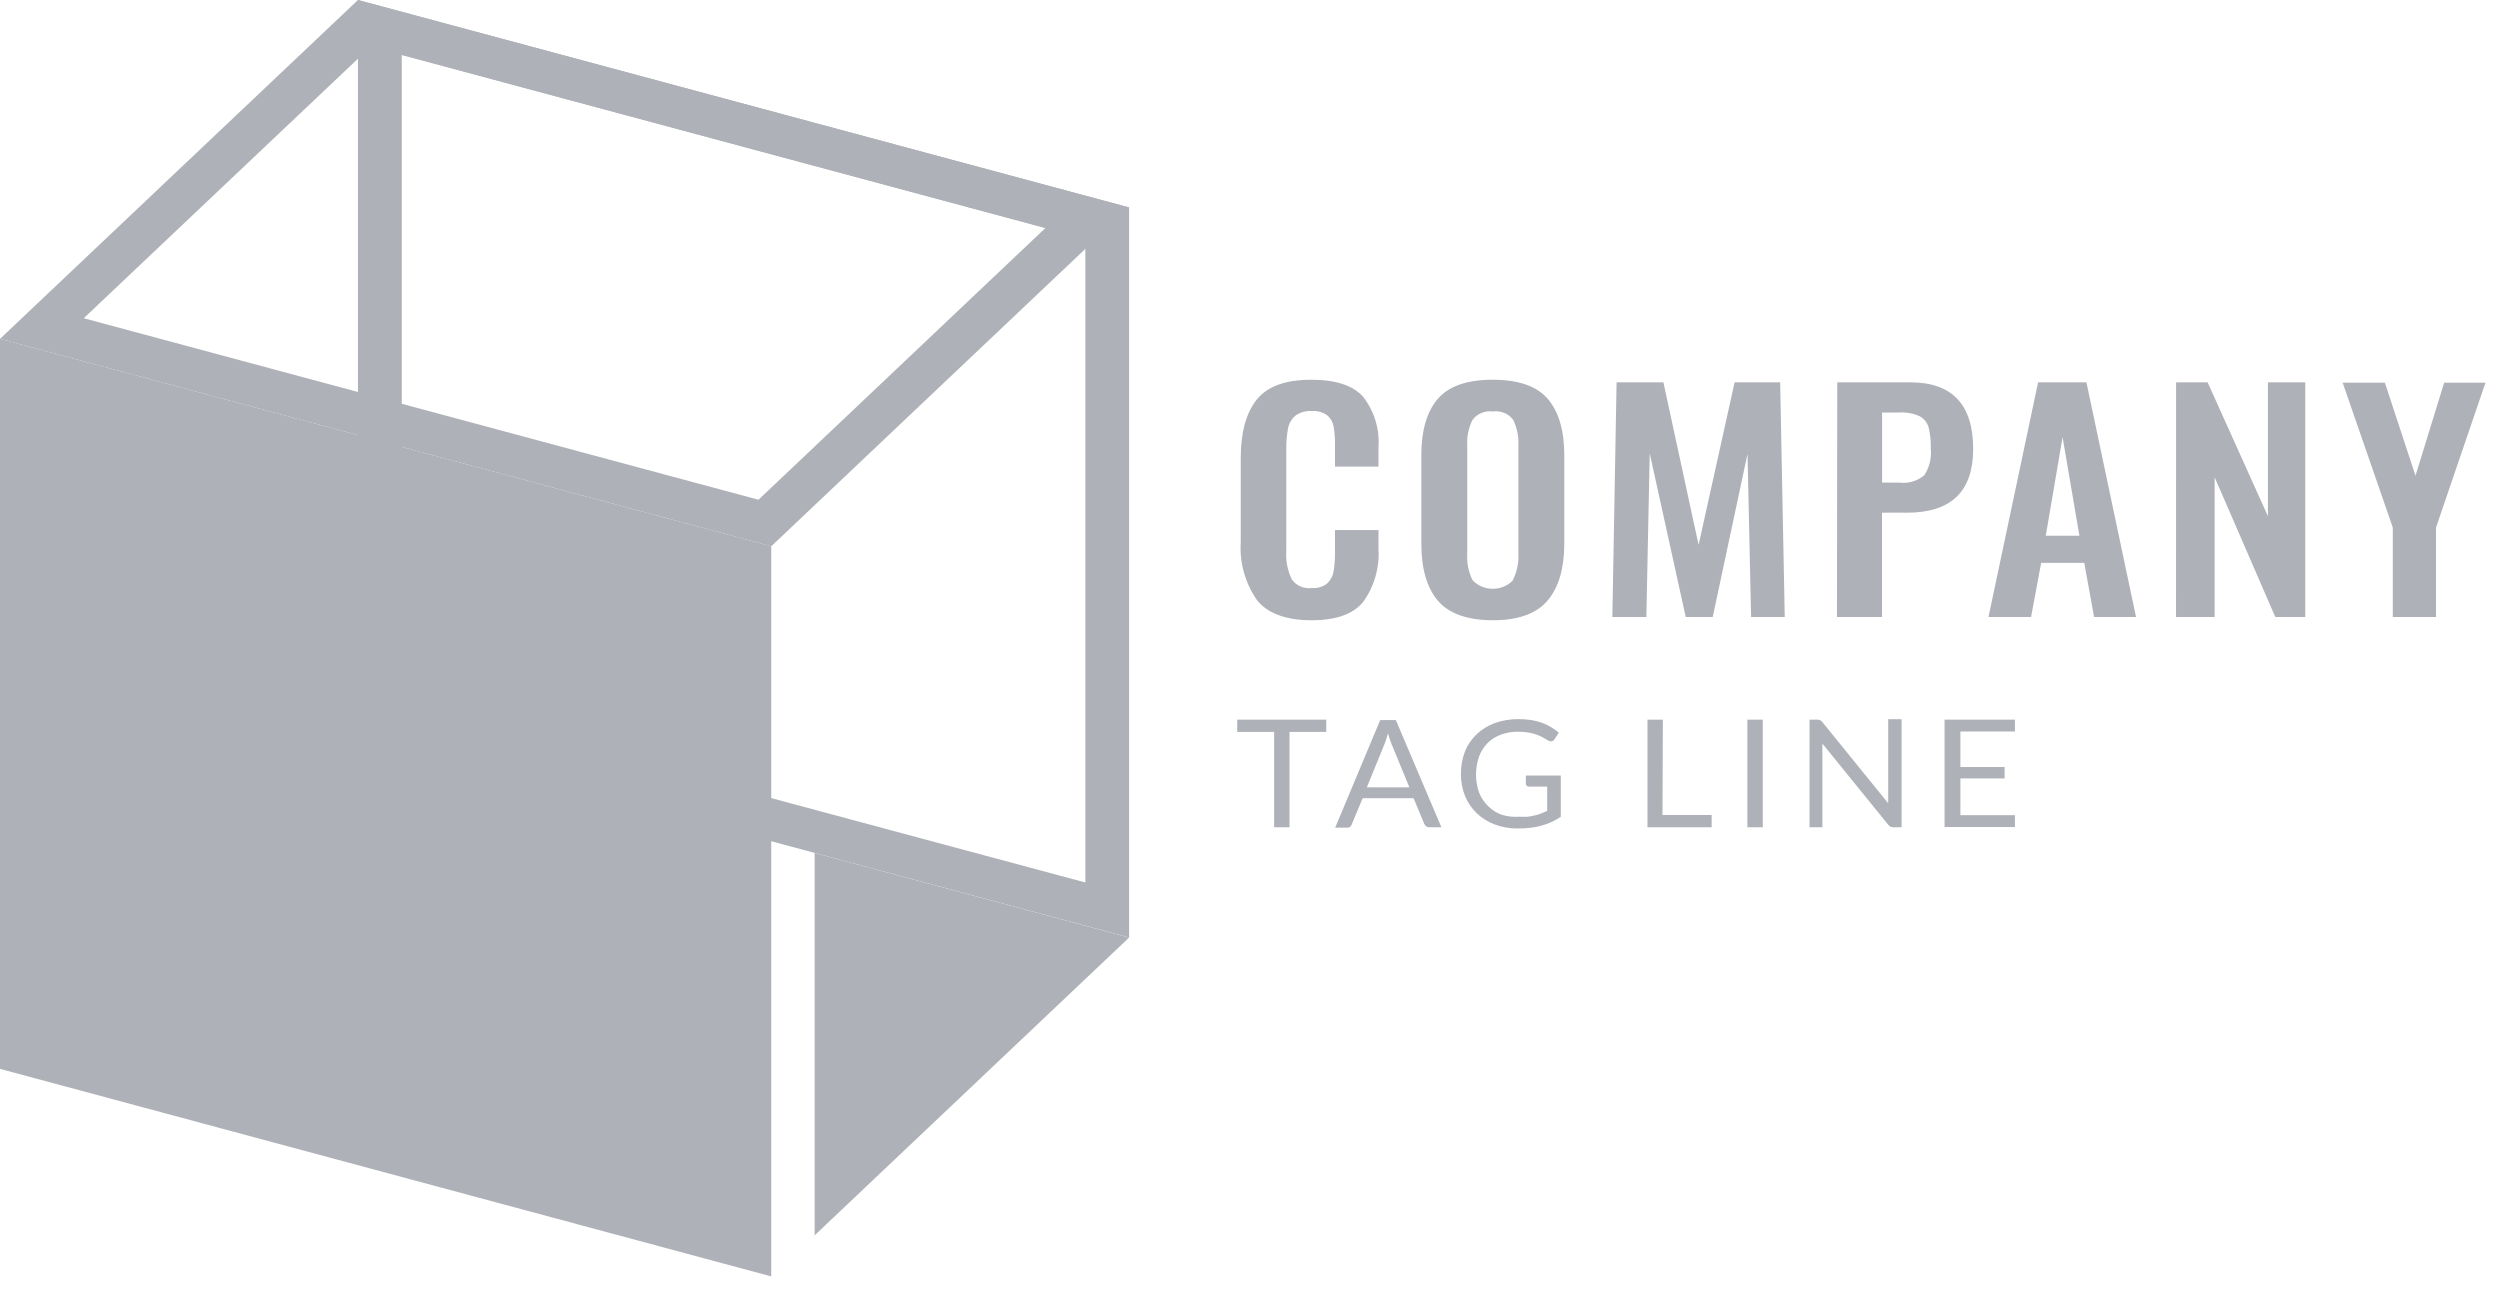
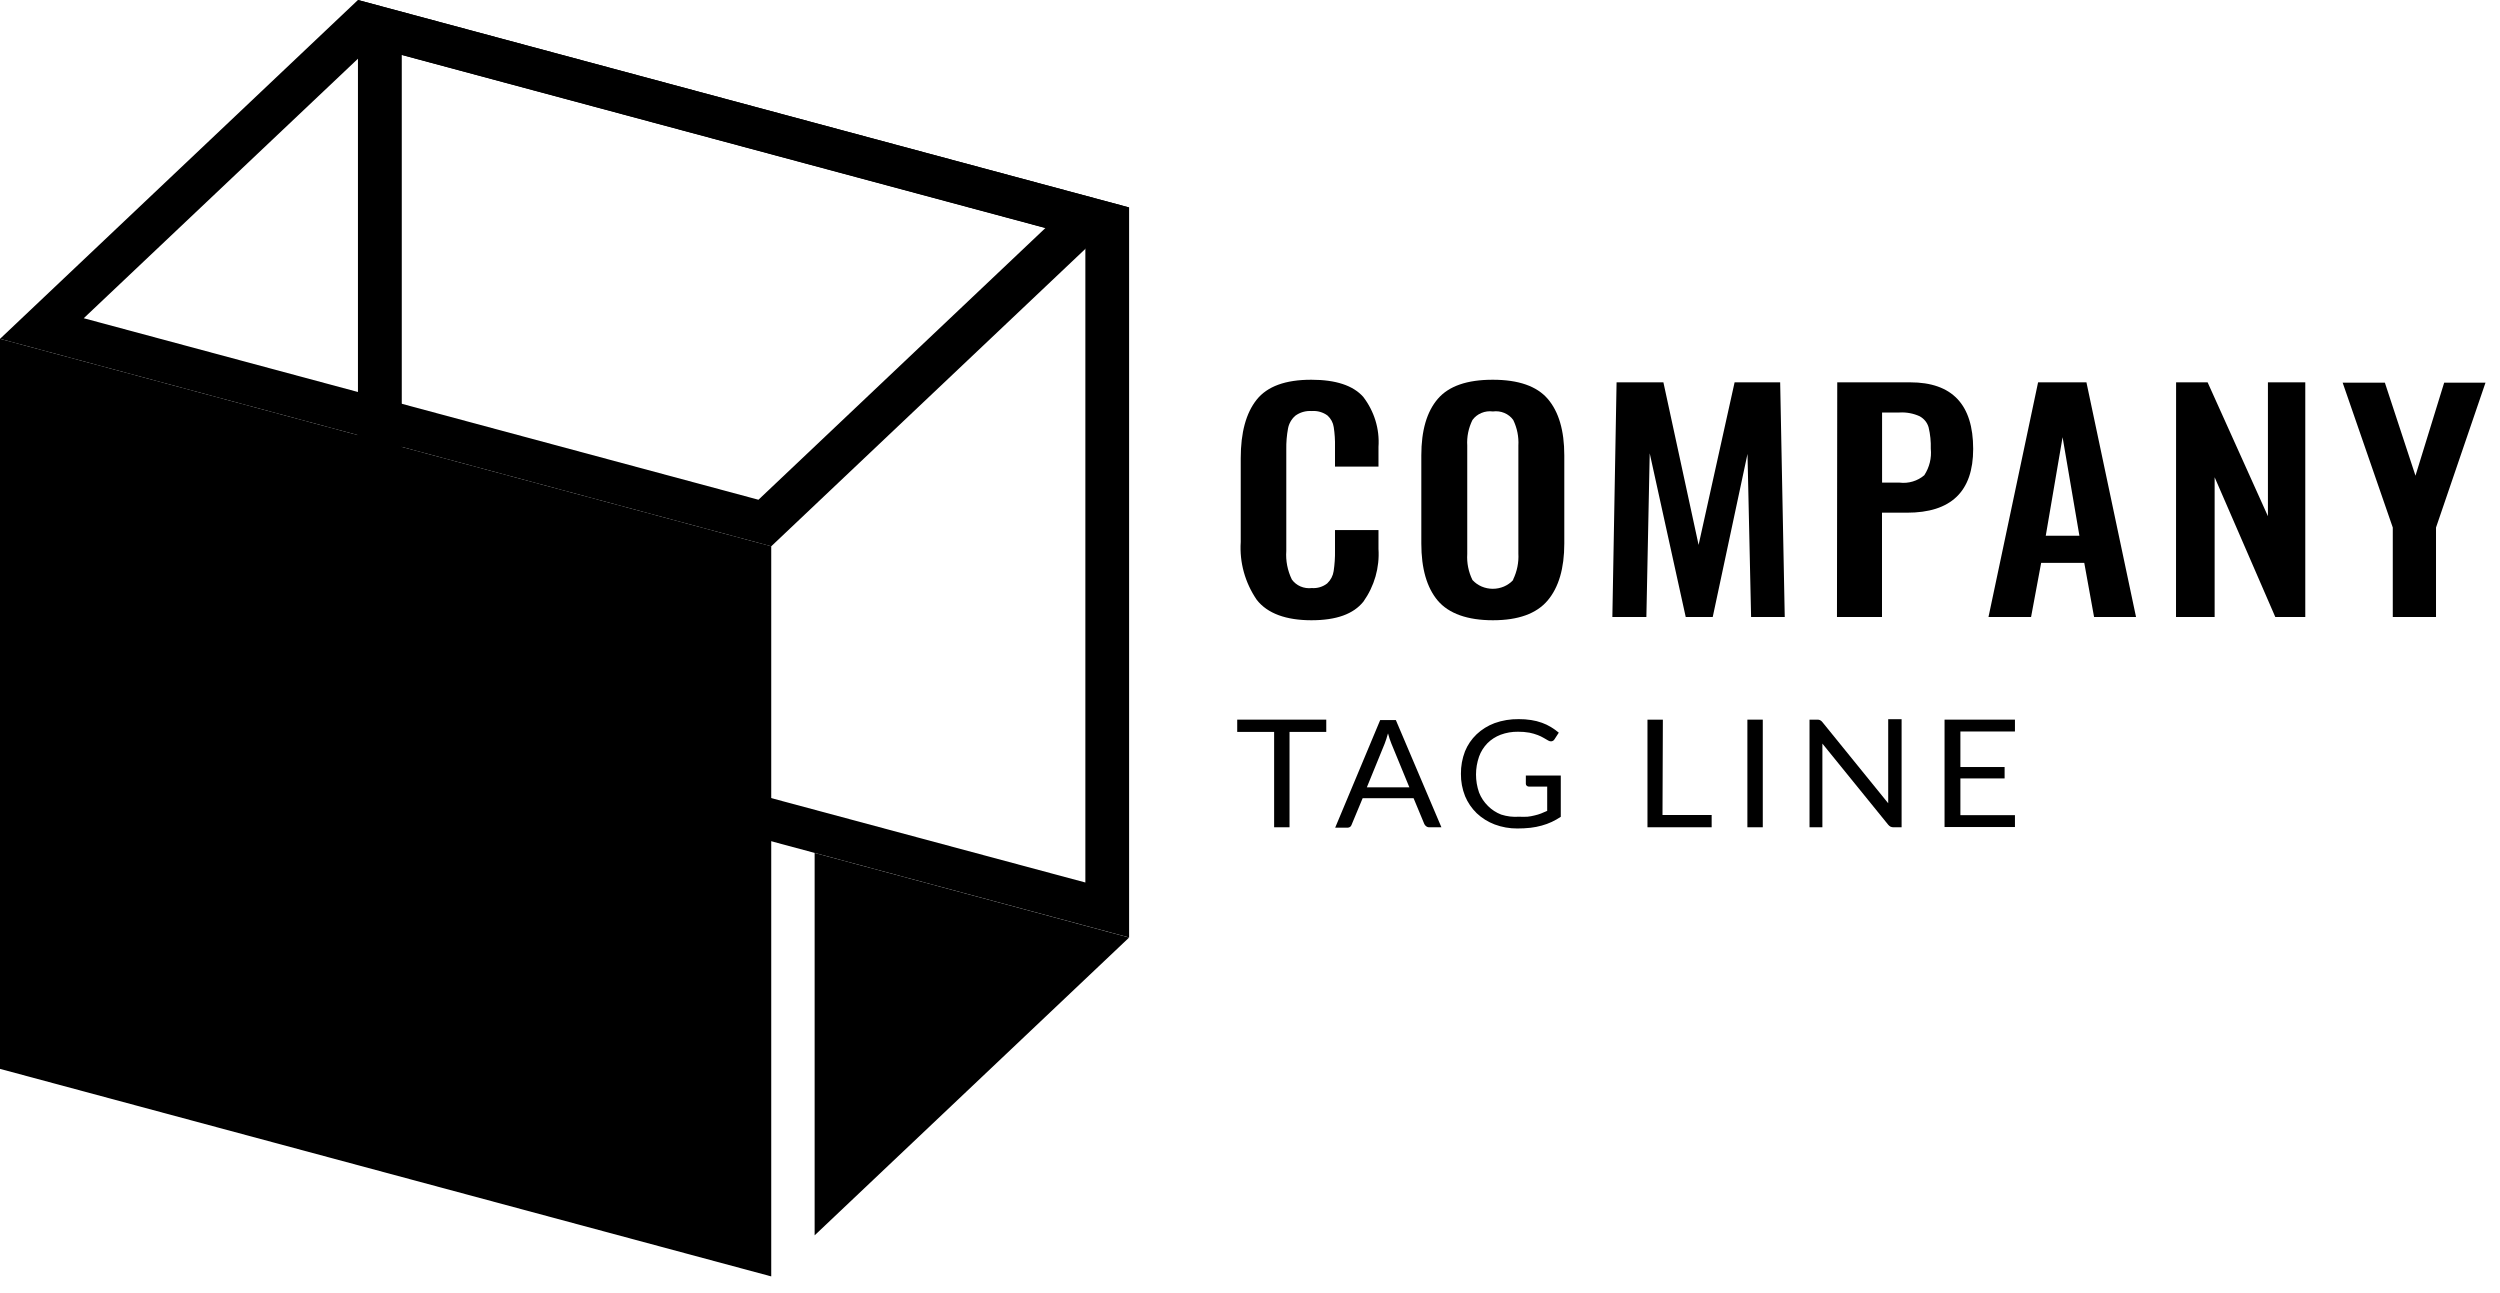
- <svg xmlns="http://www.w3.org/2000/svg" width="89" height="46" viewBox="0 0 89 46" fill="none">
-   <path d="M44.74 21.353C44.323 20.743 44.123 20.022 44.17 19.296V16.314C44.17 15.399 44.359 14.704 44.737 14.229C45.115 13.754 45.765 13.517 46.686 13.519C47.551 13.519 48.166 13.721 48.529 14.126C48.925 14.642 49.118 15.273 49.074 15.91V16.611H47.526V15.901C47.531 15.668 47.516 15.436 47.481 15.206C47.459 15.049 47.381 14.903 47.26 14.793C47.101 14.675 46.9 14.617 46.699 14.633C46.487 14.618 46.276 14.678 46.109 14.803C45.974 14.924 45.884 15.084 45.853 15.258C45.808 15.501 45.788 15.748 45.792 15.995V19.615C45.767 19.964 45.836 20.313 45.99 20.631C46.068 20.739 46.174 20.824 46.299 20.878C46.424 20.931 46.563 20.951 46.699 20.935C46.897 20.95 47.094 20.891 47.247 20.771C47.373 20.652 47.454 20.498 47.478 20.331C47.514 20.091 47.53 19.848 47.526 19.606V18.871H49.074V19.542C49.117 20.206 48.929 20.864 48.538 21.417C48.183 21.86 47.577 22.081 46.686 22.081C45.795 22.081 45.122 21.845 44.74 21.353Z" fill="#AFB1B8" />
-   <path d="M51.186 21.384C50.795 20.919 50.599 20.243 50.599 19.348V16.21C50.599 15.324 50.795 14.654 51.186 14.199C51.577 13.744 52.23 13.517 53.147 13.519C54.057 13.519 54.708 13.746 55.099 14.199C55.49 14.654 55.689 15.324 55.689 16.21V19.348C55.689 20.234 55.49 20.913 55.093 21.381C54.695 21.848 54.048 22.081 53.147 22.081C52.247 22.081 51.58 21.845 51.186 21.384ZM53.868 20.631C54.008 20.34 54.072 20.022 54.054 19.703V15.861C54.072 15.549 54.009 15.236 53.871 14.951C53.793 14.841 53.683 14.755 53.555 14.701C53.427 14.647 53.286 14.629 53.147 14.648C53.008 14.629 52.866 14.648 52.738 14.702C52.609 14.755 52.499 14.842 52.42 14.951C52.279 15.235 52.215 15.548 52.234 15.861V19.721C52.214 20.04 52.278 20.359 52.42 20.649C52.51 20.747 52.621 20.826 52.746 20.88C52.871 20.933 53.007 20.961 53.144 20.961C53.281 20.961 53.417 20.933 53.542 20.88C53.667 20.826 53.778 20.747 53.868 20.649V20.631Z" fill="#AFB1B8" />
-   <path d="M57.55 13.611H59.217L60.47 19.399L61.752 13.611H63.374L63.537 21.966H62.339L62.211 16.159L60.973 21.966H60.012L58.73 16.138L58.611 21.966H57.4L57.55 13.611Z" fill="#AFB1B8" />
-   <path d="M65.406 13.611H68.002C69.497 13.611 70.245 14.401 70.245 15.983C70.245 17.498 69.458 18.254 67.883 18.252H66.999V21.966H65.396L65.406 13.611ZM67.624 17.181C67.782 17.201 67.943 17.187 68.095 17.141C68.247 17.096 68.387 17.019 68.505 16.918C68.689 16.635 68.77 16.304 68.736 15.974C68.744 15.719 68.718 15.464 68.659 15.216C68.636 15.132 68.596 15.055 68.541 14.986C68.486 14.918 68.417 14.861 68.338 14.818C68.116 14.717 67.87 14.671 67.624 14.685H67.002V17.181H67.624Z" fill="#AFB1B8" />
-   <path d="M72.556 13.611H74.277L76.043 21.966H74.549L74.2 20.039H72.665L72.306 21.966H70.79L72.556 13.611ZM74.027 19.072L73.428 15.564L72.829 19.072H74.027Z" fill="#AFB1B8" />
-   <path d="M77.469 13.611H78.591L80.738 18.377V13.611H82.068V21.966H81.001L78.841 16.99V21.966H77.466L77.469 13.611Z" fill="#AFB1B8" />
-   <path d="M85.183 18.78L83.398 13.622H84.901L85.991 16.935L87.013 13.622H88.484L86.722 18.78V21.966H85.183V18.78Z" fill="#AFB1B8" />
-   <path d="M47.215 25.619V26.056H45.907V29.451H45.359V26.056H44.045V25.619H47.215Z" fill="#AFB1B8" />
-   <path d="M51.314 29.451H50.891C50.848 29.454 50.805 29.441 50.772 29.415C50.74 29.392 50.716 29.362 50.702 29.327L50.324 28.417H48.51L48.131 29.327C48.121 29.365 48.101 29.4 48.074 29.43C48.04 29.455 47.998 29.468 47.955 29.466H47.532L49.135 25.634H49.692L51.314 29.451ZM48.66 28.028H50.173L49.532 26.469C49.485 26.351 49.445 26.23 49.413 26.108C49.391 26.181 49.372 26.25 49.352 26.311L49.295 26.472L48.66 28.028Z" fill="#AFB1B8" />
-   <path d="M54.077 29.075C54.177 29.08 54.277 29.08 54.378 29.075C54.464 29.066 54.55 29.051 54.634 29.029C54.713 29.011 54.79 28.988 54.865 28.959C54.935 28.932 55.006 28.899 55.08 28.866V28.004H54.439C54.423 28.005 54.407 28.002 54.392 27.997C54.377 27.992 54.364 27.984 54.352 27.973C54.342 27.965 54.333 27.954 54.328 27.942C54.322 27.93 54.32 27.917 54.32 27.904V27.609H55.564V29.078C55.462 29.147 55.355 29.207 55.243 29.26C55.129 29.313 55.01 29.357 54.887 29.39C54.756 29.427 54.622 29.453 54.487 29.469C54.331 29.486 54.175 29.494 54.019 29.494C53.742 29.496 53.468 29.447 53.211 29.351C52.971 29.26 52.753 29.123 52.57 28.95C52.392 28.776 52.251 28.57 52.157 28.344C52.056 28.09 52.006 27.82 52.009 27.549C52.006 27.276 52.055 27.004 52.154 26.747C52.246 26.52 52.386 26.314 52.567 26.141C52.75 25.968 52.968 25.833 53.208 25.743C53.482 25.645 53.774 25.597 54.067 25.601C54.216 25.6 54.365 25.611 54.512 25.634C54.643 25.654 54.77 25.686 54.894 25.731C55.006 25.771 55.113 25.822 55.214 25.883C55.312 25.943 55.406 26.009 55.493 26.083L55.339 26.32C55.327 26.341 55.309 26.359 55.287 26.372C55.265 26.385 55.24 26.392 55.214 26.392C55.179 26.391 55.144 26.381 55.115 26.362C55.067 26.338 55.016 26.308 54.958 26.271C54.89 26.231 54.818 26.196 54.743 26.168C54.648 26.132 54.549 26.103 54.448 26.083C54.314 26.06 54.178 26.048 54.041 26.05C53.83 26.047 53.62 26.083 53.423 26.156C53.244 26.224 53.084 26.327 52.952 26.459C52.819 26.597 52.717 26.759 52.654 26.936C52.51 27.351 52.51 27.798 52.654 28.213C52.724 28.393 52.833 28.558 52.974 28.695C53.105 28.827 53.265 28.93 53.442 28.999C53.646 29.065 53.862 29.091 54.077 29.075Z" fill="#AFB1B8" />
-   <path d="M59.185 29.014H60.935V29.451H58.65V25.619H59.198L59.185 29.014Z" fill="#AFB1B8" />
-   <path d="M62.755 29.451H62.207V25.619H62.755V29.451Z" fill="#AFB1B8" />
-   <path d="M64.794 25.637C64.826 25.655 64.855 25.678 64.877 25.707L67.22 28.596C67.217 28.55 67.217 28.505 67.22 28.459C67.22 28.416 67.22 28.374 67.22 28.335V25.604H67.697V29.451H67.422C67.381 29.454 67.34 29.447 67.303 29.43C67.27 29.411 67.241 29.386 67.217 29.357L64.877 26.472C64.877 26.517 64.877 26.559 64.877 26.602C64.877 26.645 64.877 26.684 64.877 26.72V29.451H64.419V25.619H64.704C64.735 25.619 64.766 25.625 64.794 25.637Z" fill="#AFB1B8" />
-   <path d="M71.732 25.619V26.041H69.79V27.306H71.364V27.712H69.79V29.02H71.732V29.442H69.226V25.619H71.732Z" fill="#AFB1B8" />
-   <path d="M14.303 1.954L38.639 8.495V31.417L14.303 24.879V1.954ZM12.743 0V25.992L40.196 33.374V7.385L12.743 0Z" fill="#AFB1B8" />
-   <path d="M27.456 45.44L0 38.052V12.062L27.456 19.447V45.44Z" fill="#AFB1B8" />
-   <path d="M13.198 1.66L37.215 8.119L27.001 17.791L2.981 11.329L13.198 1.66ZM12.743 0L0 12.063L27.456 19.448L40.196 7.385L12.743 0Z" fill="#AFB1B8" />
-   <path d="M29.001 43.978L40.196 33.377L29.001 30.365V43.978Z" fill="#AFB1B8" />
+ <svg width="89" height="46" viewBox="0 0 89 46">
+   <path d="M44.74 21.353C44.323 20.743 44.123 20.022 44.17 19.296V16.314C44.17 15.399 44.359 14.704 44.737 14.229C45.115 13.754 45.765 13.517 46.686 13.519C47.551 13.519 48.166 13.721 48.529 14.126C48.925 14.642 49.118 15.273 49.074 15.91V16.611H47.526V15.901C47.531 15.668 47.516 15.436 47.481 15.206C47.459 15.049 47.381 14.903 47.26 14.793C47.101 14.675 46.9 14.617 46.699 14.633C46.487 14.618 46.276 14.678 46.109 14.803C45.974 14.924 45.884 15.084 45.853 15.258C45.808 15.501 45.788 15.748 45.792 15.995V19.615C45.767 19.964 45.836 20.313 45.99 20.631C46.068 20.739 46.174 20.824 46.299 20.878C46.424 20.931 46.563 20.951 46.699 20.935C46.897 20.95 47.094 20.891 47.247 20.771C47.373 20.652 47.454 20.498 47.478 20.331C47.514 20.091 47.53 19.848 47.526 19.606V18.871H49.074V19.542C49.117 20.206 48.929 20.864 48.538 21.417C48.183 21.86 47.577 22.081 46.686 22.081C45.795 22.081 45.122 21.845 44.74 21.353Z" />
+   <path d="M51.186 21.384C50.795 20.919 50.599 20.243 50.599 19.348V16.21C50.599 15.324 50.795 14.654 51.186 14.199C51.577 13.744 52.23 13.517 53.147 13.519C54.057 13.519 54.708 13.746 55.099 14.199C55.49 14.654 55.689 15.324 55.689 16.21V19.348C55.689 20.234 55.49 20.913 55.093 21.381C54.695 21.848 54.048 22.081 53.147 22.081C52.247 22.081 51.58 21.845 51.186 21.384ZM53.868 20.631C54.008 20.34 54.072 20.022 54.054 19.703V15.861C54.072 15.549 54.009 15.236 53.871 14.951C53.793 14.841 53.683 14.755 53.555 14.701C53.427 14.647 53.286 14.629 53.147 14.648C53.008 14.629 52.866 14.648 52.738 14.702C52.609 14.755 52.499 14.842 52.42 14.951C52.279 15.235 52.215 15.548 52.234 15.861V19.721C52.214 20.04 52.278 20.359 52.42 20.649C52.51 20.747 52.621 20.826 52.746 20.88C52.871 20.933 53.007 20.961 53.144 20.961C53.281 20.961 53.417 20.933 53.542 20.88C53.667 20.826 53.778 20.747 53.868 20.649V20.631Z" />
+   <path d="M57.55 13.611H59.217L60.47 19.399L61.752 13.611H63.374L63.537 21.966H62.339L62.211 16.159L60.973 21.966H60.012L58.73 16.138L58.611 21.966H57.4L57.55 13.611Z" />
+   <path d="M65.406 13.611H68.002C69.497 13.611 70.245 14.401 70.245 15.983C70.245 17.498 69.458 18.254 67.883 18.252H66.999V21.966H65.396L65.406 13.611ZM67.624 17.181C67.782 17.201 67.943 17.187 68.095 17.141C68.247 17.096 68.387 17.019 68.505 16.918C68.689 16.635 68.77 16.304 68.736 15.974C68.744 15.719 68.718 15.464 68.659 15.216C68.636 15.132 68.596 15.055 68.541 14.986C68.486 14.918 68.417 14.861 68.338 14.818C68.116 14.717 67.87 14.671 67.624 14.685H67.002V17.181H67.624Z" />
+   <path d="M72.556 13.611H74.277L76.043 21.966H74.549L74.2 20.039H72.665L72.306 21.966H70.79L72.556 13.611ZM74.027 19.072L73.428 15.564L72.829 19.072H74.027Z" />
+   <path d="M77.469 13.611H78.591L80.738 18.377V13.611H82.068V21.966H81.001L78.841 16.99V21.966H77.466L77.469 13.611Z" />
+   <path d="M85.183 18.78L83.398 13.622H84.901L85.991 16.935L87.013 13.622H88.484L86.722 18.78V21.966H85.183V18.78Z" />
+   <path d="M47.215 25.619V26.056H45.907V29.451H45.359V26.056H44.045V25.619H47.215Z" />
+   <path d="M51.314 29.451H50.891C50.848 29.454 50.805 29.441 50.772 29.415C50.74 29.392 50.716 29.362 50.702 29.327L50.324 28.417H48.51L48.131 29.327C48.121 29.365 48.101 29.4 48.074 29.43C48.04 29.455 47.998 29.468 47.955 29.466H47.532L49.135 25.634H49.692L51.314 29.451ZM48.66 28.028H50.173L49.532 26.469C49.485 26.351 49.445 26.23 49.413 26.108C49.391 26.181 49.372 26.25 49.352 26.311L49.295 26.472L48.66 28.028Z" />
+   <path d="M54.077 29.075C54.177 29.08 54.277 29.08 54.378 29.075C54.464 29.066 54.55 29.051 54.634 29.029C54.713 29.011 54.79 28.988 54.865 28.959C54.935 28.932 55.006 28.899 55.08 28.866V28.004H54.439C54.423 28.005 54.407 28.002 54.392 27.997C54.377 27.992 54.364 27.984 54.352 27.973C54.342 27.965 54.333 27.954 54.328 27.942C54.322 27.93 54.32 27.917 54.32 27.904V27.609H55.564V29.078C55.462 29.147 55.355 29.207 55.243 29.26C55.129 29.313 55.01 29.357 54.887 29.39C54.756 29.427 54.622 29.453 54.487 29.469C54.331 29.486 54.175 29.494 54.019 29.494C53.742 29.496 53.468 29.447 53.211 29.351C52.971 29.26 52.753 29.123 52.57 28.95C52.392 28.776 52.251 28.57 52.157 28.344C52.056 28.09 52.006 27.82 52.009 27.549C52.006 27.276 52.055 27.004 52.154 26.747C52.246 26.52 52.386 26.314 52.567 26.141C52.75 25.968 52.968 25.833 53.208 25.743C53.482 25.645 53.774 25.597 54.067 25.601C54.216 25.6 54.365 25.611 54.512 25.634C54.643 25.654 54.77 25.686 54.894 25.731C55.006 25.771 55.113 25.822 55.214 25.883C55.312 25.943 55.406 26.009 55.493 26.083L55.339 26.32C55.327 26.341 55.309 26.359 55.287 26.372C55.265 26.385 55.24 26.392 55.214 26.392C55.179 26.391 55.144 26.381 55.115 26.362C55.067 26.338 55.016 26.308 54.958 26.271C54.89 26.231 54.818 26.196 54.743 26.168C54.648 26.132 54.549 26.103 54.448 26.083C54.314 26.06 54.178 26.048 54.041 26.05C53.83 26.047 53.62 26.083 53.423 26.156C53.244 26.224 53.084 26.327 52.952 26.459C52.819 26.597 52.717 26.759 52.654 26.936C52.51 27.351 52.51 27.798 52.654 28.213C52.724 28.393 52.833 28.558 52.974 28.695C53.105 28.827 53.265 28.93 53.442 28.999C53.646 29.065 53.862 29.091 54.077 29.075Z" />
+   <path d="M59.185 29.014H60.935V29.451H58.65V25.619H59.198L59.185 29.014Z" />
+   <path d="M62.755 29.451H62.207V25.619H62.755V29.451Z" />
+   <path d="M64.794 25.637C64.826 25.655 64.855 25.678 64.877 25.707L67.22 28.596C67.217 28.55 67.217 28.505 67.22 28.459C67.22 28.416 67.22 28.374 67.22 28.335V25.604H67.697V29.451H67.422C67.381 29.454 67.34 29.447 67.303 29.43C67.27 29.411 67.241 29.386 67.217 29.357L64.877 26.472C64.877 26.517 64.877 26.559 64.877 26.602C64.877 26.645 64.877 26.684 64.877 26.72V29.451H64.419V25.619H64.704C64.735 25.619 64.766 25.625 64.794 25.637Z" />
+   <path d="M71.732 25.619V26.041H69.79V27.306H71.364V27.712H69.79V29.02H71.732V29.442H69.226V25.619H71.732Z" />
+   <path d="M14.303 1.954L38.639 8.495V31.417L14.303 24.879V1.954ZM12.743 0V25.992L40.196 33.374V7.385L12.743 0Z" />
+   <path d="M27.456 45.44L0 38.052V12.062L27.456 19.447V45.44Z" />
+   <path d="M13.198 1.66L37.215 8.119L27.001 17.791L2.981 11.329L13.198 1.66ZM12.743 0L0 12.063L27.456 19.448L40.196 7.385L12.743 0Z" />
+   <path d="M29.001 43.978L40.196 33.377L29.001 30.365V43.978Z" />
</svg>
